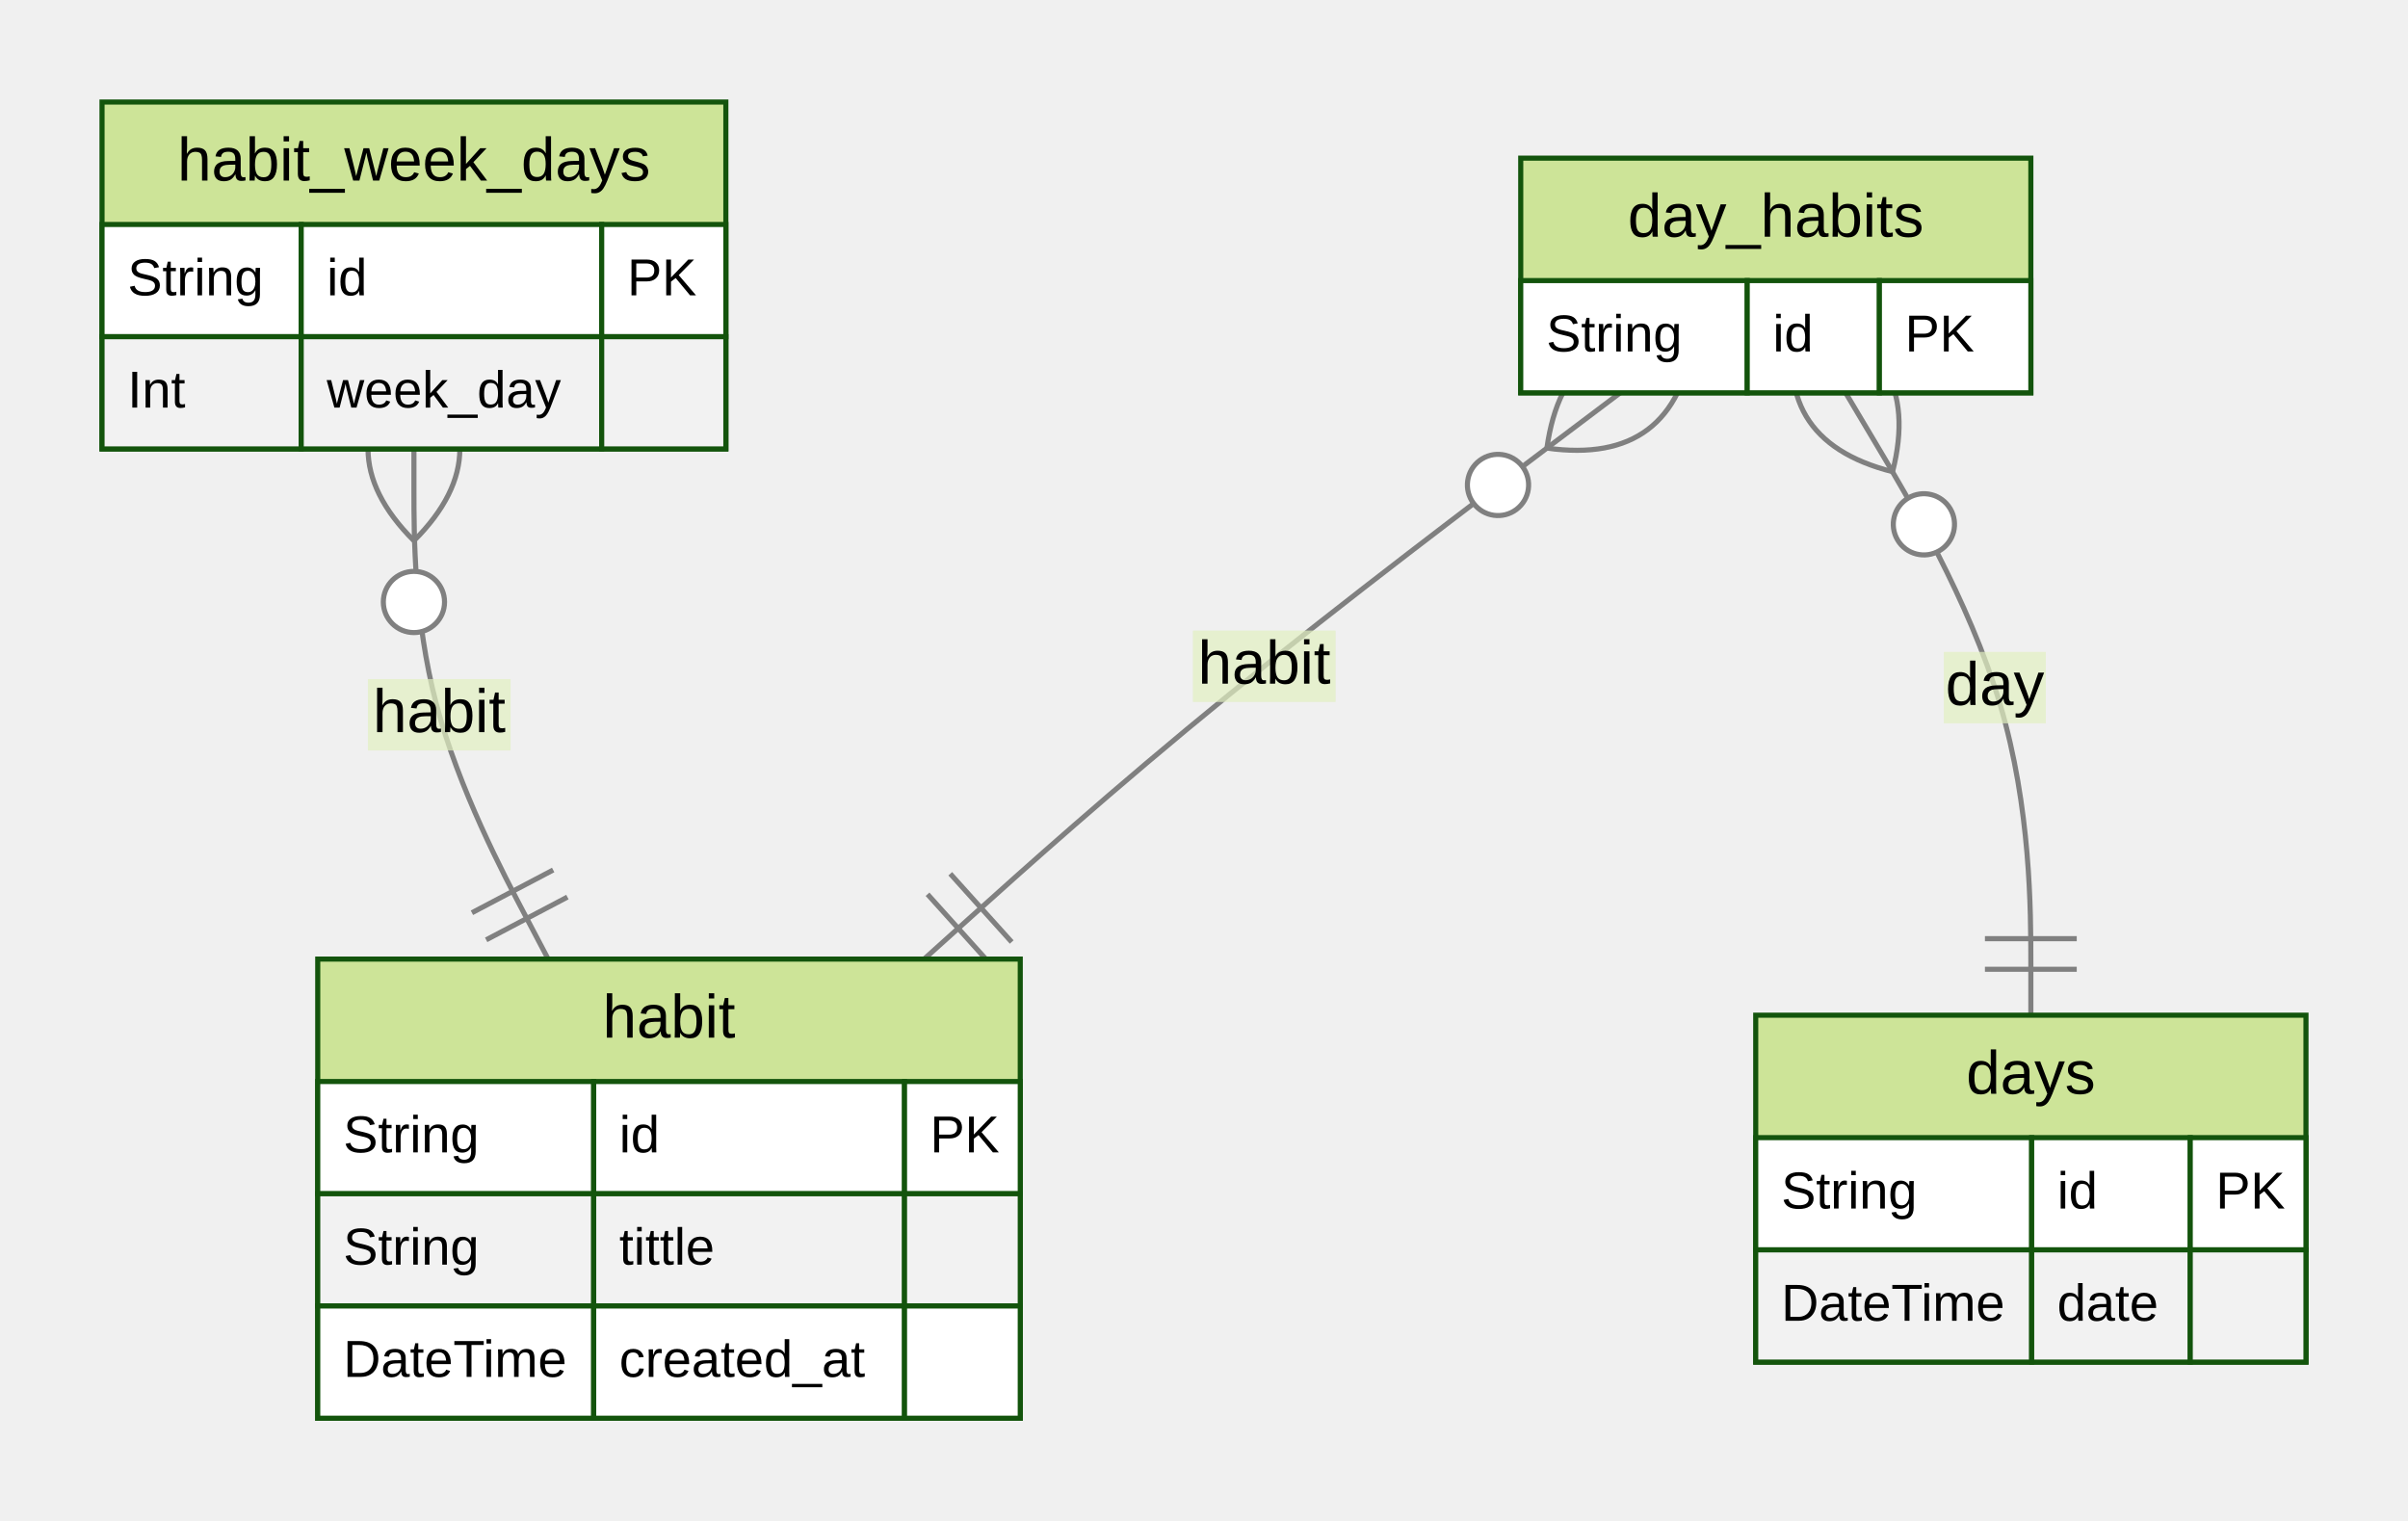
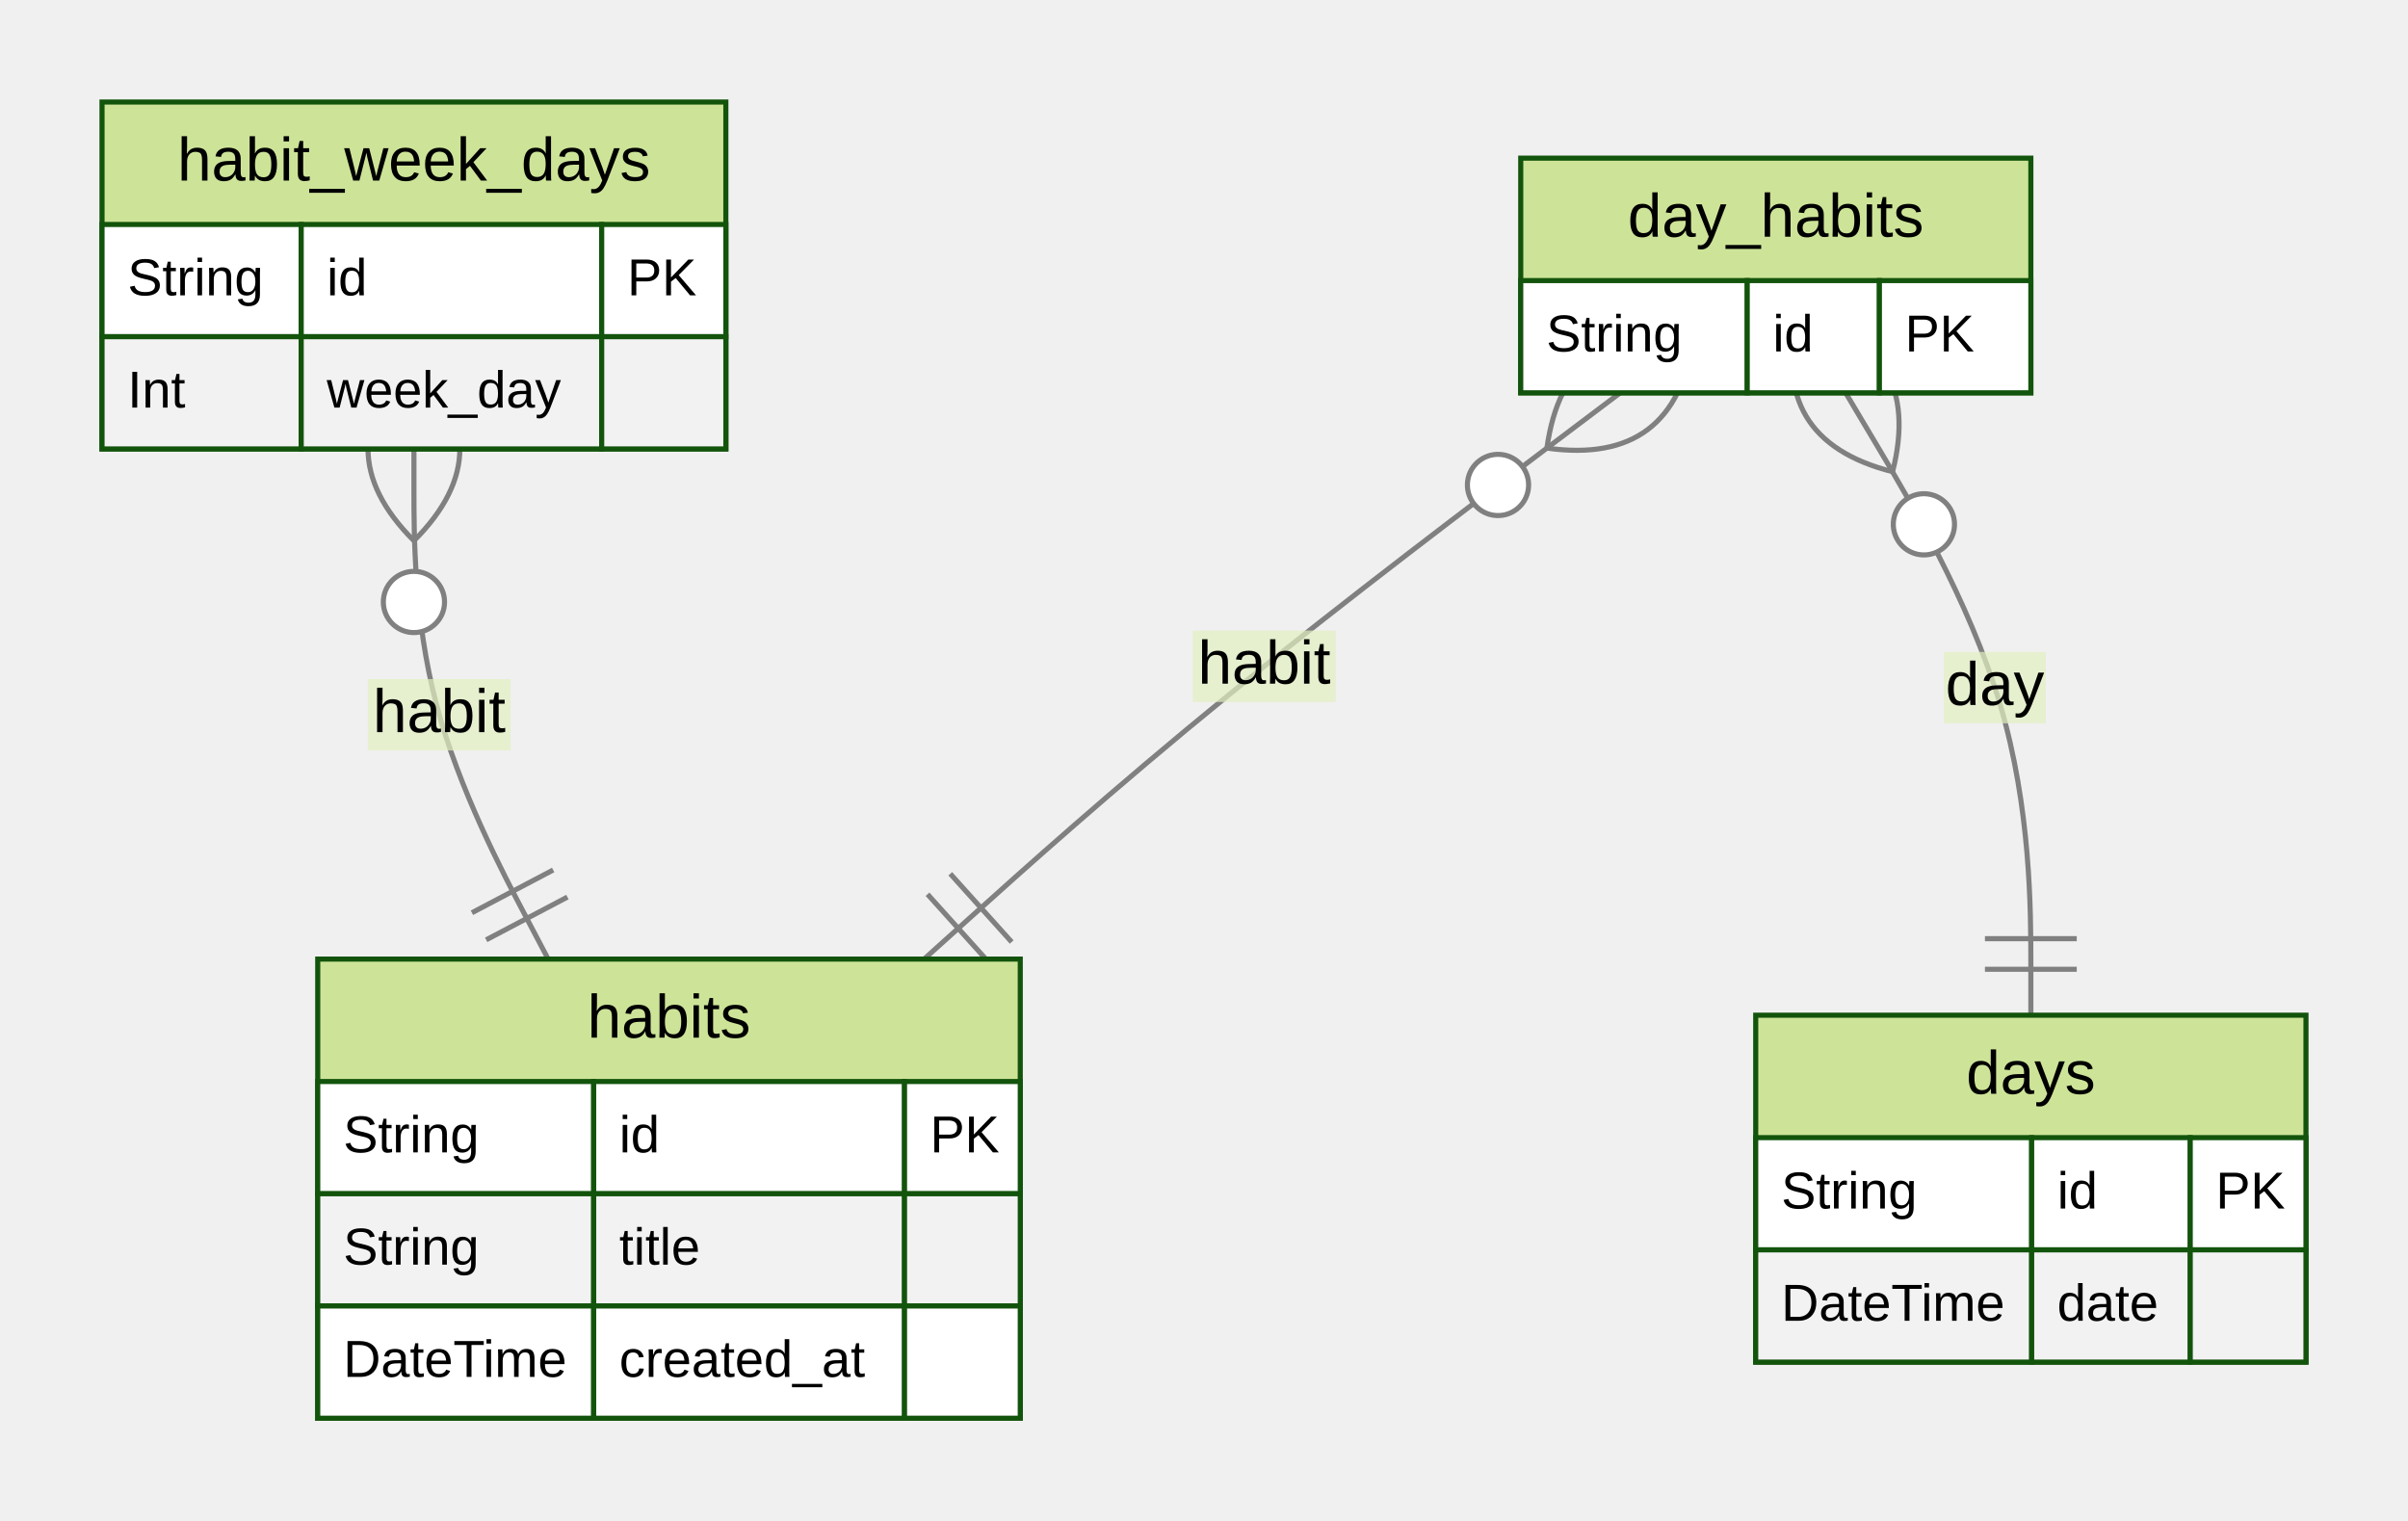
<svg xmlns="http://www.w3.org/2000/svg" aria-roledescription="er" viewBox="0 0 472.051 298" style="max-width: 472.051px; background-color: white;" width="100%" id="mermaid-0">
  <style>#mermaid-0{font-family:"trebuchet ms",verdana,arial,sans-serif;font-size:16px;fill:#000000;}#mermaid-0 .error-icon{fill:#552222;}#mermaid-0 .error-text{fill:#552222;stroke:#552222;}#mermaid-0 .edge-thickness-normal{stroke-width:2px;}#mermaid-0 .edge-thickness-thick{stroke-width:3.5px;}#mermaid-0 .edge-pattern-solid{stroke-dasharray:0;}#mermaid-0 .edge-pattern-dashed{stroke-dasharray:3;}#mermaid-0 .edge-pattern-dotted{stroke-dasharray:2;}#mermaid-0 .marker{fill:#000000;stroke:#000000;}#mermaid-0 .marker.cross{stroke:#000000;}#mermaid-0 svg{font-family:"trebuchet ms",verdana,arial,sans-serif;font-size:16px;}#mermaid-0 .entityBox{fill:#cde498;stroke:#13540c;}#mermaid-0 .attributeBoxOdd{fill:#ffffff;stroke:#13540c;}#mermaid-0 .attributeBoxEven{fill:#f2f2f2;stroke:#13540c;}#mermaid-0 .relationshipLabelBox{fill:hsl(78.158, 58.462%, 84.51%);opacity:0.7;background-color:hsl(78.158, 58.462%, 84.51%);}#mermaid-0 .relationshipLabelBox rect{opacity:0.5;}#mermaid-0 .relationshipLine{stroke:#000000;}#mermaid-0 .entityTitleText{text-anchor:middle;font-size:18px;fill:#000000;}#mermaid-0 :root{--mermaid-font-family:"trebuchet ms",verdana,arial,sans-serif;}</style>
  <g />
  <defs>
    <marker orient="auto" markerHeight="18" markerWidth="18" refY="9" refX="0" id="ONLY_ONE_START">
      <path d="M9,0 L9,18 M15,0 L15,18" fill="none" stroke="gray" />
    </marker>
  </defs>
  <defs>
    <marker orient="auto" markerHeight="18" markerWidth="18" refY="9" refX="18" id="ONLY_ONE_END">
      <path d="M3,0 L3,18 M9,0 L9,18" fill="none" stroke="gray" />
    </marker>
  </defs>
  <defs>
    <marker orient="auto" markerHeight="18" markerWidth="30" refY="9" refX="0" id="ZERO_OR_ONE_START">
      <circle r="6" cy="9" cx="21" fill="white" stroke="gray" />
      <path d="M9,0 L9,18" fill="none" stroke="gray" />
    </marker>
  </defs>
  <defs>
    <marker orient="auto" markerHeight="18" markerWidth="30" refY="9" refX="30" id="ZERO_OR_ONE_END">
      <circle r="6" cy="9" cx="9" fill="white" stroke="gray" />
      <path d="M21,0 L21,18" fill="none" stroke="gray" />
    </marker>
  </defs>
  <defs>
    <marker orient="auto" markerHeight="36" markerWidth="45" refY="18" refX="18" id="ONE_OR_MORE_START">
      <path d="M0,18 Q 18,0 36,18 Q 18,36 0,18 M42,9 L42,27" fill="none" stroke="gray" />
    </marker>
  </defs>
  <defs>
    <marker orient="auto" markerHeight="36" markerWidth="45" refY="18" refX="27" id="ONE_OR_MORE_END">
      <path d="M3,9 L3,27 M9,18 Q27,0 45,18 Q27,36 9,18" fill="none" stroke="gray" />
    </marker>
  </defs>
  <defs>
    <marker orient="auto" markerHeight="36" markerWidth="57" refY="18" refX="18" id="ZERO_OR_MORE_START">
      <circle r="6" cy="18" cx="48" fill="white" stroke="gray" />
      <path d="M0,18 Q18,0 36,18 Q18,36 0,18" fill="none" stroke="gray" />
    </marker>
  </defs>
  <defs>
    <marker orient="auto" markerHeight="36" markerWidth="57" refY="18" refX="39" id="ZERO_OR_MORE_END">
      <circle r="6" cy="18" cx="9" fill="white" stroke="gray" />
      <path d="M21,18 Q39,0 57,18 Q39,36 21,18" fill="none" stroke="gray" />
    </marker>
  </defs>
  <path style="stroke: gray; fill: none;" marker-start="url(#ZERO_OR_MORE_START)" marker-end="url(#ONLY_ONE_END)" d="M81.146,88L81.146,96.333C81.146,104.667,81.146,121.333,85.532,138C89.918,154.667,98.69,171.333,103.076,179.667L107.462,188" class="er relationshipLine" />
  <path style="stroke: gray; fill: none;" marker-start="url(#ZERO_OR_MORE_START)" marker-end="url(#ONLY_ONE_END)" d="M361.807,77L367.859,87.167C373.91,97.333,386.013,117.667,392.065,138C398.116,158.333,398.116,178.667,398.116,188.833L398.116,199" class="er relationshipLine" />
  <path style="stroke: gray; fill: none;" marker-start="url(#ZERO_OR_MORE_START)" marker-end="url(#ONLY_ONE_END)" d="M317.615,77L304.132,87.167C290.65,97.333,263.685,117.667,240.941,136.167C218.198,154.667,199.676,171.333,190.416,179.667L181.155,188" class="er relationshipLine" />
-   <g transform="translate(62.28748,188 )" id="entity-habit-ee1852c9-26de-4692-9721-d1664a630d1a">
+   <g transform="translate(62.28748,188 )" id="entity-habits-e8c42505-df7a-4ed1-81e4-9f47b65fd4c5">
    <rect height="90" width="137.718" y="0" x="0" class="er entityBox" />
-     <text style="dominant-baseline: middle; text-anchor: middle; font-size: 12px;" transform="translate(68.85901,12)" y="0" x="0" id="text-entity-habit-ee1852c9-26de-4692-9721-d1664a630d1a" class="er entityLabel">habit</text>
+     <text style="dominant-baseline: middle; text-anchor: middle; font-size: 12px;" transform="translate(68.85901,12)" y="0" x="0" id="text-entity-habits-e8c42505-df7a-4ed1-81e4-9f47b65fd4c5" class="er entityLabel">habits</text>
    <rect height="22" width="54.096" y="24" x="0" class="er attributeBoxOdd" />
-     <text style="dominant-baseline: middle; font-size: 10.2px;" transform="translate(5,35)" y="0" x="0" id="text-entity-habit-ee1852c9-26de-4692-9721-d1664a630d1a-attr-1-type" class="er entityLabel">String</text>
+     <text style="dominant-baseline: middle; font-size: 10.2px;" transform="translate(5,35)" y="0" x="0" id="text-entity-habits-e8c42505-df7a-4ed1-81e4-9f47b65fd4c5-attr-1-type" class="er entityLabel">String</text>
    <rect height="22" width="60.935" y="24" x="54.096" class="er attributeBoxOdd" />
-     <text style="dominant-baseline: middle; font-size: 10.2px;" transform="translate(59.09555,35)" y="0" x="0" id="text-entity-habit-ee1852c9-26de-4692-9721-d1664a630d1a-attr-1-name" class="er entityLabel">id</text>
+     <text style="dominant-baseline: middle; font-size: 10.2px;" transform="translate(59.09555,35)" y="0" x="0" id="text-entity-habits-e8c42505-df7a-4ed1-81e4-9f47b65fd4c5-attr-1-name" class="er entityLabel">id</text>
    <rect height="22" width="22.688" y="24" x="115.03" class="er attributeBoxOdd" />
-     <text style="dominant-baseline: middle; font-size: 10.2px;" transform="translate(120.0303,35)" y="0" x="0" id="text-entity-habit-ee1852c9-26de-4692-9721-d1664a630d1a-attr-1-key" class="er entityLabel">PK</text>
+     <text style="dominant-baseline: middle; font-size: 10.2px;" transform="translate(120.0303,35)" y="0" x="0" id="text-entity-habits-e8c42505-df7a-4ed1-81e4-9f47b65fd4c5-attr-1-key" class="er entityLabel">PK</text>
    <rect height="22" width="54.096" y="46" x="0" class="er attributeBoxEven" />
-     <text style="dominant-baseline: middle; font-size: 10.2px;" transform="translate(5,57)" y="0" x="0" id="text-entity-habit-ee1852c9-26de-4692-9721-d1664a630d1a-attr-2-type" class="er entityLabel">String</text>
+     <text style="dominant-baseline: middle; font-size: 10.2px;" transform="translate(5,57)" y="0" x="0" id="text-entity-habits-e8c42505-df7a-4ed1-81e4-9f47b65fd4c5-attr-2-type" class="er entityLabel">String</text>
    <rect height="22" width="60.935" y="46" x="54.096" class="er attributeBoxEven" />
-     <text style="dominant-baseline: middle; font-size: 10.2px;" transform="translate(59.09555,57)" y="0" x="0" id="text-entity-habit-ee1852c9-26de-4692-9721-d1664a630d1a-attr-2-name" class="er entityLabel">tittle</text>
+     <text style="dominant-baseline: middle; font-size: 10.2px;" transform="translate(59.09555,57)" y="0" x="0" id="text-entity-habits-e8c42505-df7a-4ed1-81e4-9f47b65fd4c5-attr-2-name" class="er entityLabel">title</text>
    <rect height="22" width="22.688" y="46" x="115.03" class="er attributeBoxEven" />
-     <text style="dominant-baseline: middle; font-size: 10.2px;" transform="translate(120.0303,57)" y="0" x="0" id="text-entity-habit-ee1852c9-26de-4692-9721-d1664a630d1a-attr-2-key" class="er entityLabel" />
+     <text style="dominant-baseline: middle; font-size: 10.2px;" transform="translate(120.0303,57)" y="0" x="0" id="text-entity-habits-e8c42505-df7a-4ed1-81e4-9f47b65fd4c5-attr-2-key" class="er entityLabel" />
    <rect height="22" width="54.096" y="68" x="0" class="er attributeBoxOdd" />
-     <text style="dominant-baseline: middle; font-size: 10.2px;" transform="translate(5,79)" y="0" x="0" id="text-entity-habit-ee1852c9-26de-4692-9721-d1664a630d1a-attr-3-type" class="er entityLabel">DateTime</text>
+     <text style="dominant-baseline: middle; font-size: 10.2px;" transform="translate(5,79)" y="0" x="0" id="text-entity-habits-e8c42505-df7a-4ed1-81e4-9f47b65fd4c5-attr-3-type" class="er entityLabel">DateTime</text>
    <rect height="22" width="60.935" y="68" x="54.096" class="er attributeBoxOdd" />
-     <text style="dominant-baseline: middle; font-size: 10.2px;" transform="translate(59.09555,79)" y="0" x="0" id="text-entity-habit-ee1852c9-26de-4692-9721-d1664a630d1a-attr-3-name" class="er entityLabel">created_at</text>
+     <text style="dominant-baseline: middle; font-size: 10.2px;" transform="translate(59.09555,79)" y="0" x="0" id="text-entity-habits-e8c42505-df7a-4ed1-81e4-9f47b65fd4c5-attr-3-name" class="er entityLabel">created_at</text>
    <rect height="22" width="22.688" y="68" x="115.03" class="er attributeBoxOdd" />
-     <text style="dominant-baseline: middle; font-size: 10.2px;" transform="translate(120.0303,79)" y="0" x="0" id="text-entity-habit-ee1852c9-26de-4692-9721-d1664a630d1a-attr-3-key" class="er entityLabel" />
+     <text style="dominant-baseline: middle; font-size: 10.2px;" transform="translate(120.0303,79)" y="0" x="0" id="text-entity-habits-e8c42505-df7a-4ed1-81e4-9f47b65fd4c5-attr-3-key" class="er entityLabel" />
  </g>
-   <g transform="translate(20,20 )" id="entity-habitweekdays-006aac7c-aa7d-430c-adf4-ef3800549eab">
+   <g transform="translate(20,20 )" id="entity-habitweekdays-4703742a-dd1d-431c-b3c8-c3bf17311e14">
    <rect height="68" width="122.293" y="0" x="0" class="er entityBox" />
-     <text style="dominant-baseline: middle; text-anchor: middle; font-size: 12px;" transform="translate(61.14648,12)" y="0" x="0" id="text-entity-habitweekdays-006aac7c-aa7d-430c-adf4-ef3800549eab" class="er entityLabel">habit_week_days</text>
+     <text style="dominant-baseline: middle; text-anchor: middle; font-size: 12px;" transform="translate(61.14648,12)" y="0" x="0" id="text-entity-habitweekdays-4703742a-dd1d-431c-b3c8-c3bf17311e14" class="er entityLabel">habit_week_days</text>
    <rect height="22" width="39.048" y="24" x="0" class="er attributeBoxOdd" />
-     <text style="dominant-baseline: middle; font-size: 10.2px;" transform="translate(5,35)" y="0" x="0" id="text-entity-habitweekdays-006aac7c-aa7d-430c-adf4-ef3800549eab-attr-1-type" class="er entityLabel">String</text>
+     <text style="dominant-baseline: middle; font-size: 10.2px;" transform="translate(5,35)" y="0" x="0" id="text-entity-habitweekdays-4703742a-dd1d-431c-b3c8-c3bf17311e14-attr-1-type" class="er entityLabel">String</text>
    <rect height="22" width="58.904" y="24" x="39.048" class="er attributeBoxOdd" />
-     <text style="dominant-baseline: middle; font-size: 10.2px;" transform="translate(44.04844,35)" y="0" x="0" id="text-entity-habitweekdays-006aac7c-aa7d-430c-adf4-ef3800549eab-attr-1-name" class="er entityLabel">id</text>
+     <text style="dominant-baseline: middle; font-size: 10.2px;" transform="translate(44.04844,35)" y="0" x="0" id="text-entity-habitweekdays-4703742a-dd1d-431c-b3c8-c3bf17311e14-attr-1-name" class="er entityLabel">id</text>
    <rect height="22" width="24.34" y="24" x="97.953" class="er attributeBoxOdd" />
-     <text style="dominant-baseline: middle; font-size: 10.2px;" transform="translate(102.9529,35)" y="0" x="0" id="text-entity-habitweekdays-006aac7c-aa7d-430c-adf4-ef3800549eab-attr-1-key" class="er entityLabel">PK</text>
+     <text style="dominant-baseline: middle; font-size: 10.2px;" transform="translate(102.9529,35)" y="0" x="0" id="text-entity-habitweekdays-4703742a-dd1d-431c-b3c8-c3bf17311e14-attr-1-key" class="er entityLabel">PK</text>
    <rect height="22" width="39.048" y="46" x="0" class="er attributeBoxEven" />
-     <text style="dominant-baseline: middle; font-size: 10.2px;" transform="translate(5,57)" y="0" x="0" id="text-entity-habitweekdays-006aac7c-aa7d-430c-adf4-ef3800549eab-attr-2-type" class="er entityLabel">Int</text>
+     <text style="dominant-baseline: middle; font-size: 10.2px;" transform="translate(5,57)" y="0" x="0" id="text-entity-habitweekdays-4703742a-dd1d-431c-b3c8-c3bf17311e14-attr-2-type" class="er entityLabel">Int</text>
    <rect height="22" width="58.904" y="46" x="39.048" class="er attributeBoxEven" />
-     <text style="dominant-baseline: middle; font-size: 10.2px;" transform="translate(44.04844,57)" y="0" x="0" id="text-entity-habitweekdays-006aac7c-aa7d-430c-adf4-ef3800549eab-attr-2-name" class="er entityLabel">week_day</text>
+     <text style="dominant-baseline: middle; font-size: 10.2px;" transform="translate(44.04844,57)" y="0" x="0" id="text-entity-habitweekdays-4703742a-dd1d-431c-b3c8-c3bf17311e14-attr-2-name" class="er entityLabel">week_day</text>
    <rect height="22" width="24.34" y="46" x="97.953" class="er attributeBoxEven" />
-     <text style="dominant-baseline: middle; font-size: 10.2px;" transform="translate(102.9529,57)" y="0" x="0" id="text-entity-habitweekdays-006aac7c-aa7d-430c-adf4-ef3800549eab-attr-2-key" class="er entityLabel" />
+     <text style="dominant-baseline: middle; font-size: 10.2px;" transform="translate(102.9529,57)" y="0" x="0" id="text-entity-habitweekdays-4703742a-dd1d-431c-b3c8-c3bf17311e14-attr-2-key" class="er entityLabel" />
  </g>
-   <g transform="translate(344.182,199 )" id="entity-days-573bec23-6047-41c4-a769-e41a24fa3fba">
+   <g transform="translate(344.182,199 )" id="entity-days-6efc3f0e-fe04-44b6-bd88-cb4ab3d14553">
    <rect height="68" width="107.869" y="0" x="0" class="er entityBox" />
-     <text style="dominant-baseline: middle; text-anchor: middle; font-size: 12px;" transform="translate(53.93452,12)" y="0" x="0" id="text-entity-days-573bec23-6047-41c4-a769-e41a24fa3fba" class="er entityLabel">days</text>
+     <text style="dominant-baseline: middle; text-anchor: middle; font-size: 12px;" transform="translate(53.93452,12)" y="0" x="0" id="text-entity-days-6efc3f0e-fe04-44b6-bd88-cb4ab3d14553" class="er entityLabel">days</text>
    <rect height="22" width="54.096" y="24" x="0" class="er attributeBoxOdd" />
-     <text style="dominant-baseline: middle; font-size: 10.2px;" transform="translate(5,35)" y="0" x="0" id="text-entity-days-573bec23-6047-41c4-a769-e41a24fa3fba-attr-1-type" class="er entityLabel">String</text>
+     <text style="dominant-baseline: middle; font-size: 10.2px;" transform="translate(5,35)" y="0" x="0" id="text-entity-days-6efc3f0e-fe04-44b6-bd88-cb4ab3d14553-attr-1-type" class="er entityLabel">String</text>
    <rect height="22" width="31.086" y="24" x="54.096" class="er attributeBoxOdd" />
-     <text style="dominant-baseline: middle; font-size: 10.2px;" transform="translate(59.09555,35)" y="0" x="0" id="text-entity-days-573bec23-6047-41c4-a769-e41a24fa3fba-attr-1-name" class="er entityLabel">id</text>
+     <text style="dominant-baseline: middle; font-size: 10.2px;" transform="translate(59.09555,35)" y="0" x="0" id="text-entity-days-6efc3f0e-fe04-44b6-bd88-cb4ab3d14553-attr-1-name" class="er entityLabel">id</text>
    <rect height="22" width="22.688" y="24" x="85.181" class="er attributeBoxOdd" />
-     <text style="dominant-baseline: middle; font-size: 10.2px;" transform="translate(90.18137,35)" y="0" x="0" id="text-entity-days-573bec23-6047-41c4-a769-e41a24fa3fba-attr-1-key" class="er entityLabel">PK</text>
+     <text style="dominant-baseline: middle; font-size: 10.2px;" transform="translate(90.18137,35)" y="0" x="0" id="text-entity-days-6efc3f0e-fe04-44b6-bd88-cb4ab3d14553-attr-1-key" class="er entityLabel">PK</text>
    <rect height="22" width="54.096" y="46" x="0" class="er attributeBoxEven" />
-     <text style="dominant-baseline: middle; font-size: 10.2px;" transform="translate(5,57)" y="0" x="0" id="text-entity-days-573bec23-6047-41c4-a769-e41a24fa3fba-attr-2-type" class="er entityLabel">DateTime</text>
+     <text style="dominant-baseline: middle; font-size: 10.2px;" transform="translate(5,57)" y="0" x="0" id="text-entity-days-6efc3f0e-fe04-44b6-bd88-cb4ab3d14553-attr-2-type" class="er entityLabel">DateTime</text>
    <rect height="22" width="31.086" y="46" x="54.096" class="er attributeBoxEven" />
-     <text style="dominant-baseline: middle; font-size: 10.2px;" transform="translate(59.09555,57)" y="0" x="0" id="text-entity-days-573bec23-6047-41c4-a769-e41a24fa3fba-attr-2-name" class="er entityLabel">date</text>
+     <text style="dominant-baseline: middle; font-size: 10.2px;" transform="translate(59.09555,57)" y="0" x="0" id="text-entity-days-6efc3f0e-fe04-44b6-bd88-cb4ab3d14553-attr-2-name" class="er entityLabel">date</text>
    <rect height="22" width="22.688" y="46" x="85.181" class="er attributeBoxEven" />
-     <text style="dominant-baseline: middle; font-size: 10.2px;" transform="translate(90.18137,57)" y="0" x="0" id="text-entity-days-573bec23-6047-41c4-a769-e41a24fa3fba-attr-2-key" class="er entityLabel" />
+     <text style="dominant-baseline: middle; font-size: 10.2px;" transform="translate(90.18137,57)" y="0" x="0" id="text-entity-days-6efc3f0e-fe04-44b6-bd88-cb4ab3d14553-attr-2-key" class="er entityLabel" />
  </g>
-   <g transform="translate(298.1165,31 )" id="entity-dayhabits-33d2d65a-a8eb-4639-a042-4a46f2db639b">
+   <g transform="translate(298.1165,31 )" id="entity-dayhabits-875b4cdf-7c27-4cce-b96e-4874f6626922">
    <rect height="46" width="100" y="0" x="0" class="er entityBox" />
-     <text style="dominant-baseline: middle; text-anchor: middle; font-size: 12px;" transform="translate(50,12)" y="0" x="0" id="text-entity-dayhabits-33d2d65a-a8eb-4639-a042-4a46f2db639b" class="er entityLabel">day_habits</text>
+     <text style="dominant-baseline: middle; text-anchor: middle; font-size: 12px;" transform="translate(50,12)" y="0" x="0" id="text-entity-dayhabits-875b4cdf-7c27-4cce-b96e-4874f6626922" class="er entityLabel">day_habits</text>
    <rect height="22" width="44.399" y="24" x="0" class="er attributeBoxOdd" />
-     <text style="dominant-baseline: middle; font-size: 10.2px;" transform="translate(5,35)" y="0" x="0" id="text-entity-dayhabits-33d2d65a-a8eb-4639-a042-4a46f2db639b-attr-1-type" class="er entityLabel">String</text>
+     <text style="dominant-baseline: middle; font-size: 10.2px;" transform="translate(5,35)" y="0" x="0" id="text-entity-dayhabits-875b4cdf-7c27-4cce-b96e-4874f6626922-attr-1-type" class="er entityLabel">String</text>
    <rect height="22" width="25.911" y="24" x="44.399" class="er attributeBoxOdd" />
-     <text style="dominant-baseline: middle; font-size: 10.2px;" transform="translate(49.39862,35)" y="0" x="0" id="text-entity-dayhabits-33d2d65a-a8eb-4639-a042-4a46f2db639b-attr-1-name" class="er entityLabel">id</text>
+     <text style="dominant-baseline: middle; font-size: 10.2px;" transform="translate(49.39862,35)" y="0" x="0" id="text-entity-dayhabits-875b4cdf-7c27-4cce-b96e-4874f6626922-attr-1-name" class="er entityLabel">id</text>
    <rect height="22" width="29.69" y="24" x="70.31" class="er attributeBoxOdd" />
-     <text style="dominant-baseline: middle; font-size: 10.2px;" transform="translate(75.30976,35)" y="0" x="0" id="text-entity-dayhabits-33d2d65a-a8eb-4639-a042-4a46f2db639b-attr-1-key" class="er entityLabel">PK</text>
+     <text style="dominant-baseline: middle; font-size: 10.2px;" transform="translate(75.30976,35)" y="0" x="0" id="text-entity-dayhabits-875b4cdf-7c27-4cce-b96e-4874f6626922-attr-1-key" class="er entityLabel">PK</text>
  </g>
  <rect height="14" width="27.969" y="133.109" x="72.126" class="er relationshipLabelBox" />
  <text style="text-anchor: middle; dominant-baseline: middle; font-size: 12px;" y="140.109" x="86.11" id="rel1" class="er relationshipLabel">habit</text>
  <rect height="14" width="19.99" y="127.788" x="381.065" class="er relationshipLabelBox" />
  <text style="text-anchor: middle; dominant-baseline: middle; font-size: 12px;" y="134.788" x="391.06" id="rel2" class="er relationshipLabel">day</text>
  <rect height="14" width="27.969" y="123.605" x="233.851" class="er relationshipLabelBox" />
  <text style="text-anchor: middle; dominant-baseline: middle; font-size: 12px;" y="130.605" x="247.836" id="rel3" class="er relationshipLabel">habit</text>
</svg>
